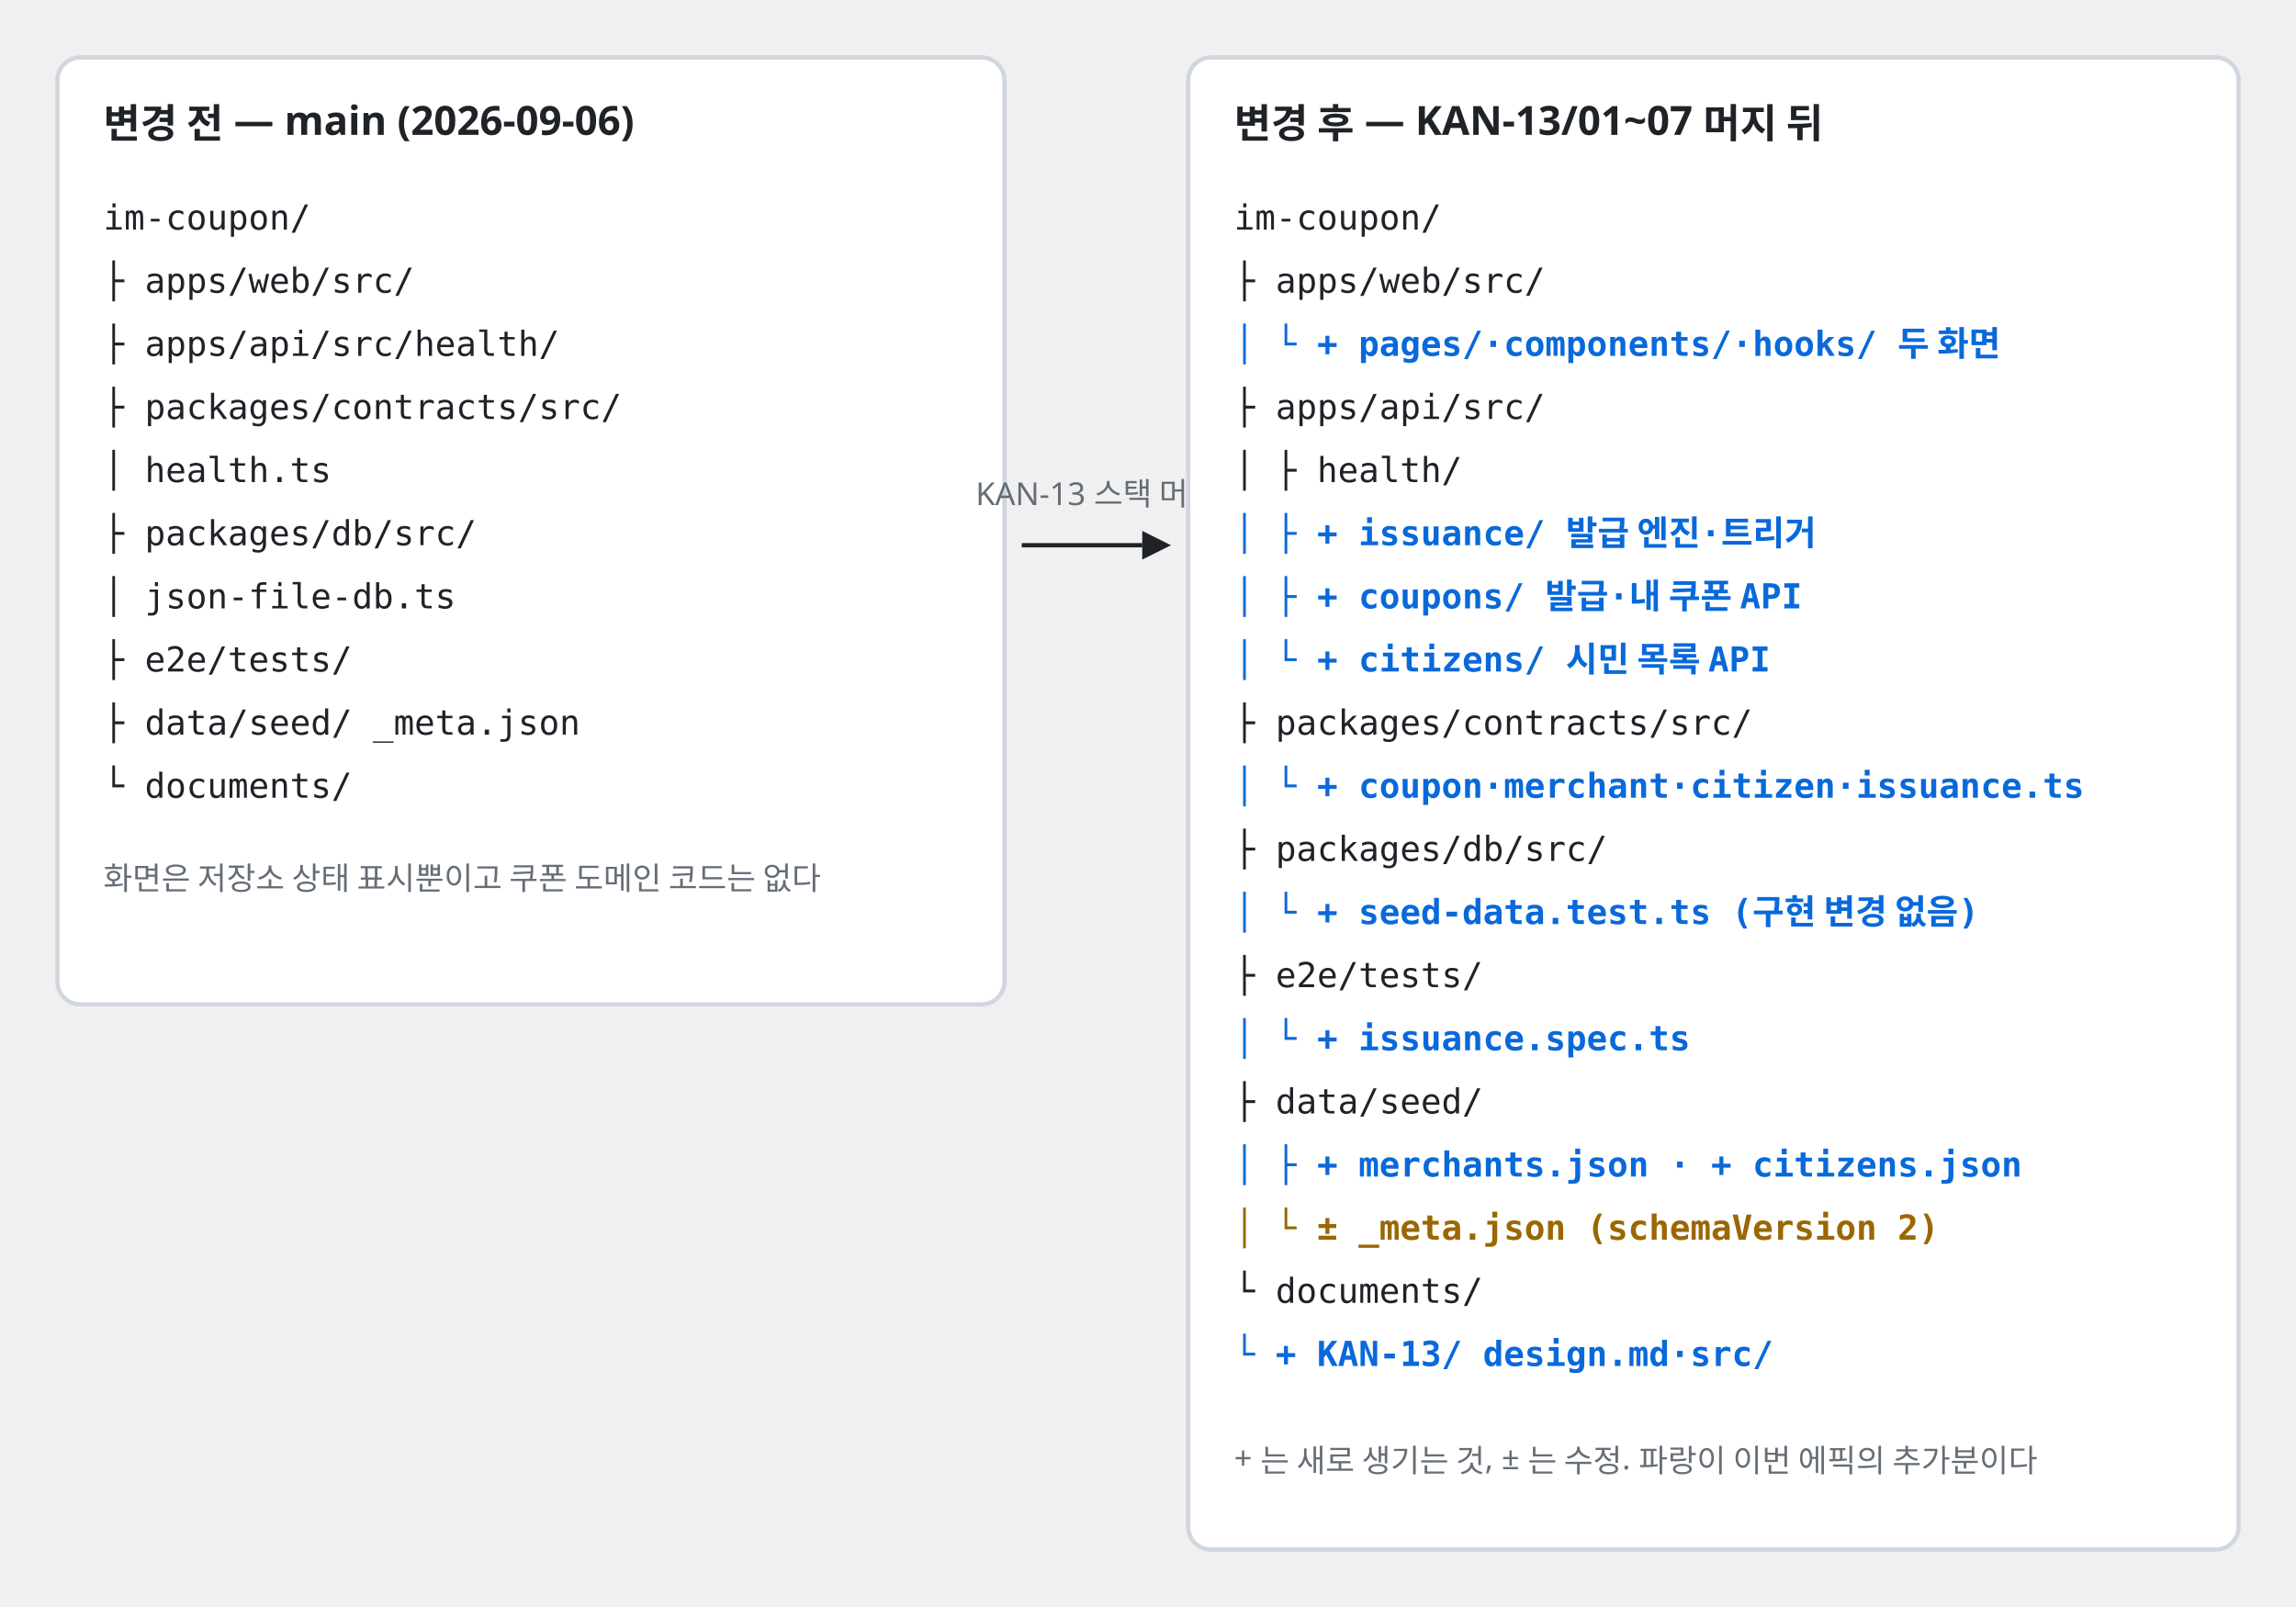
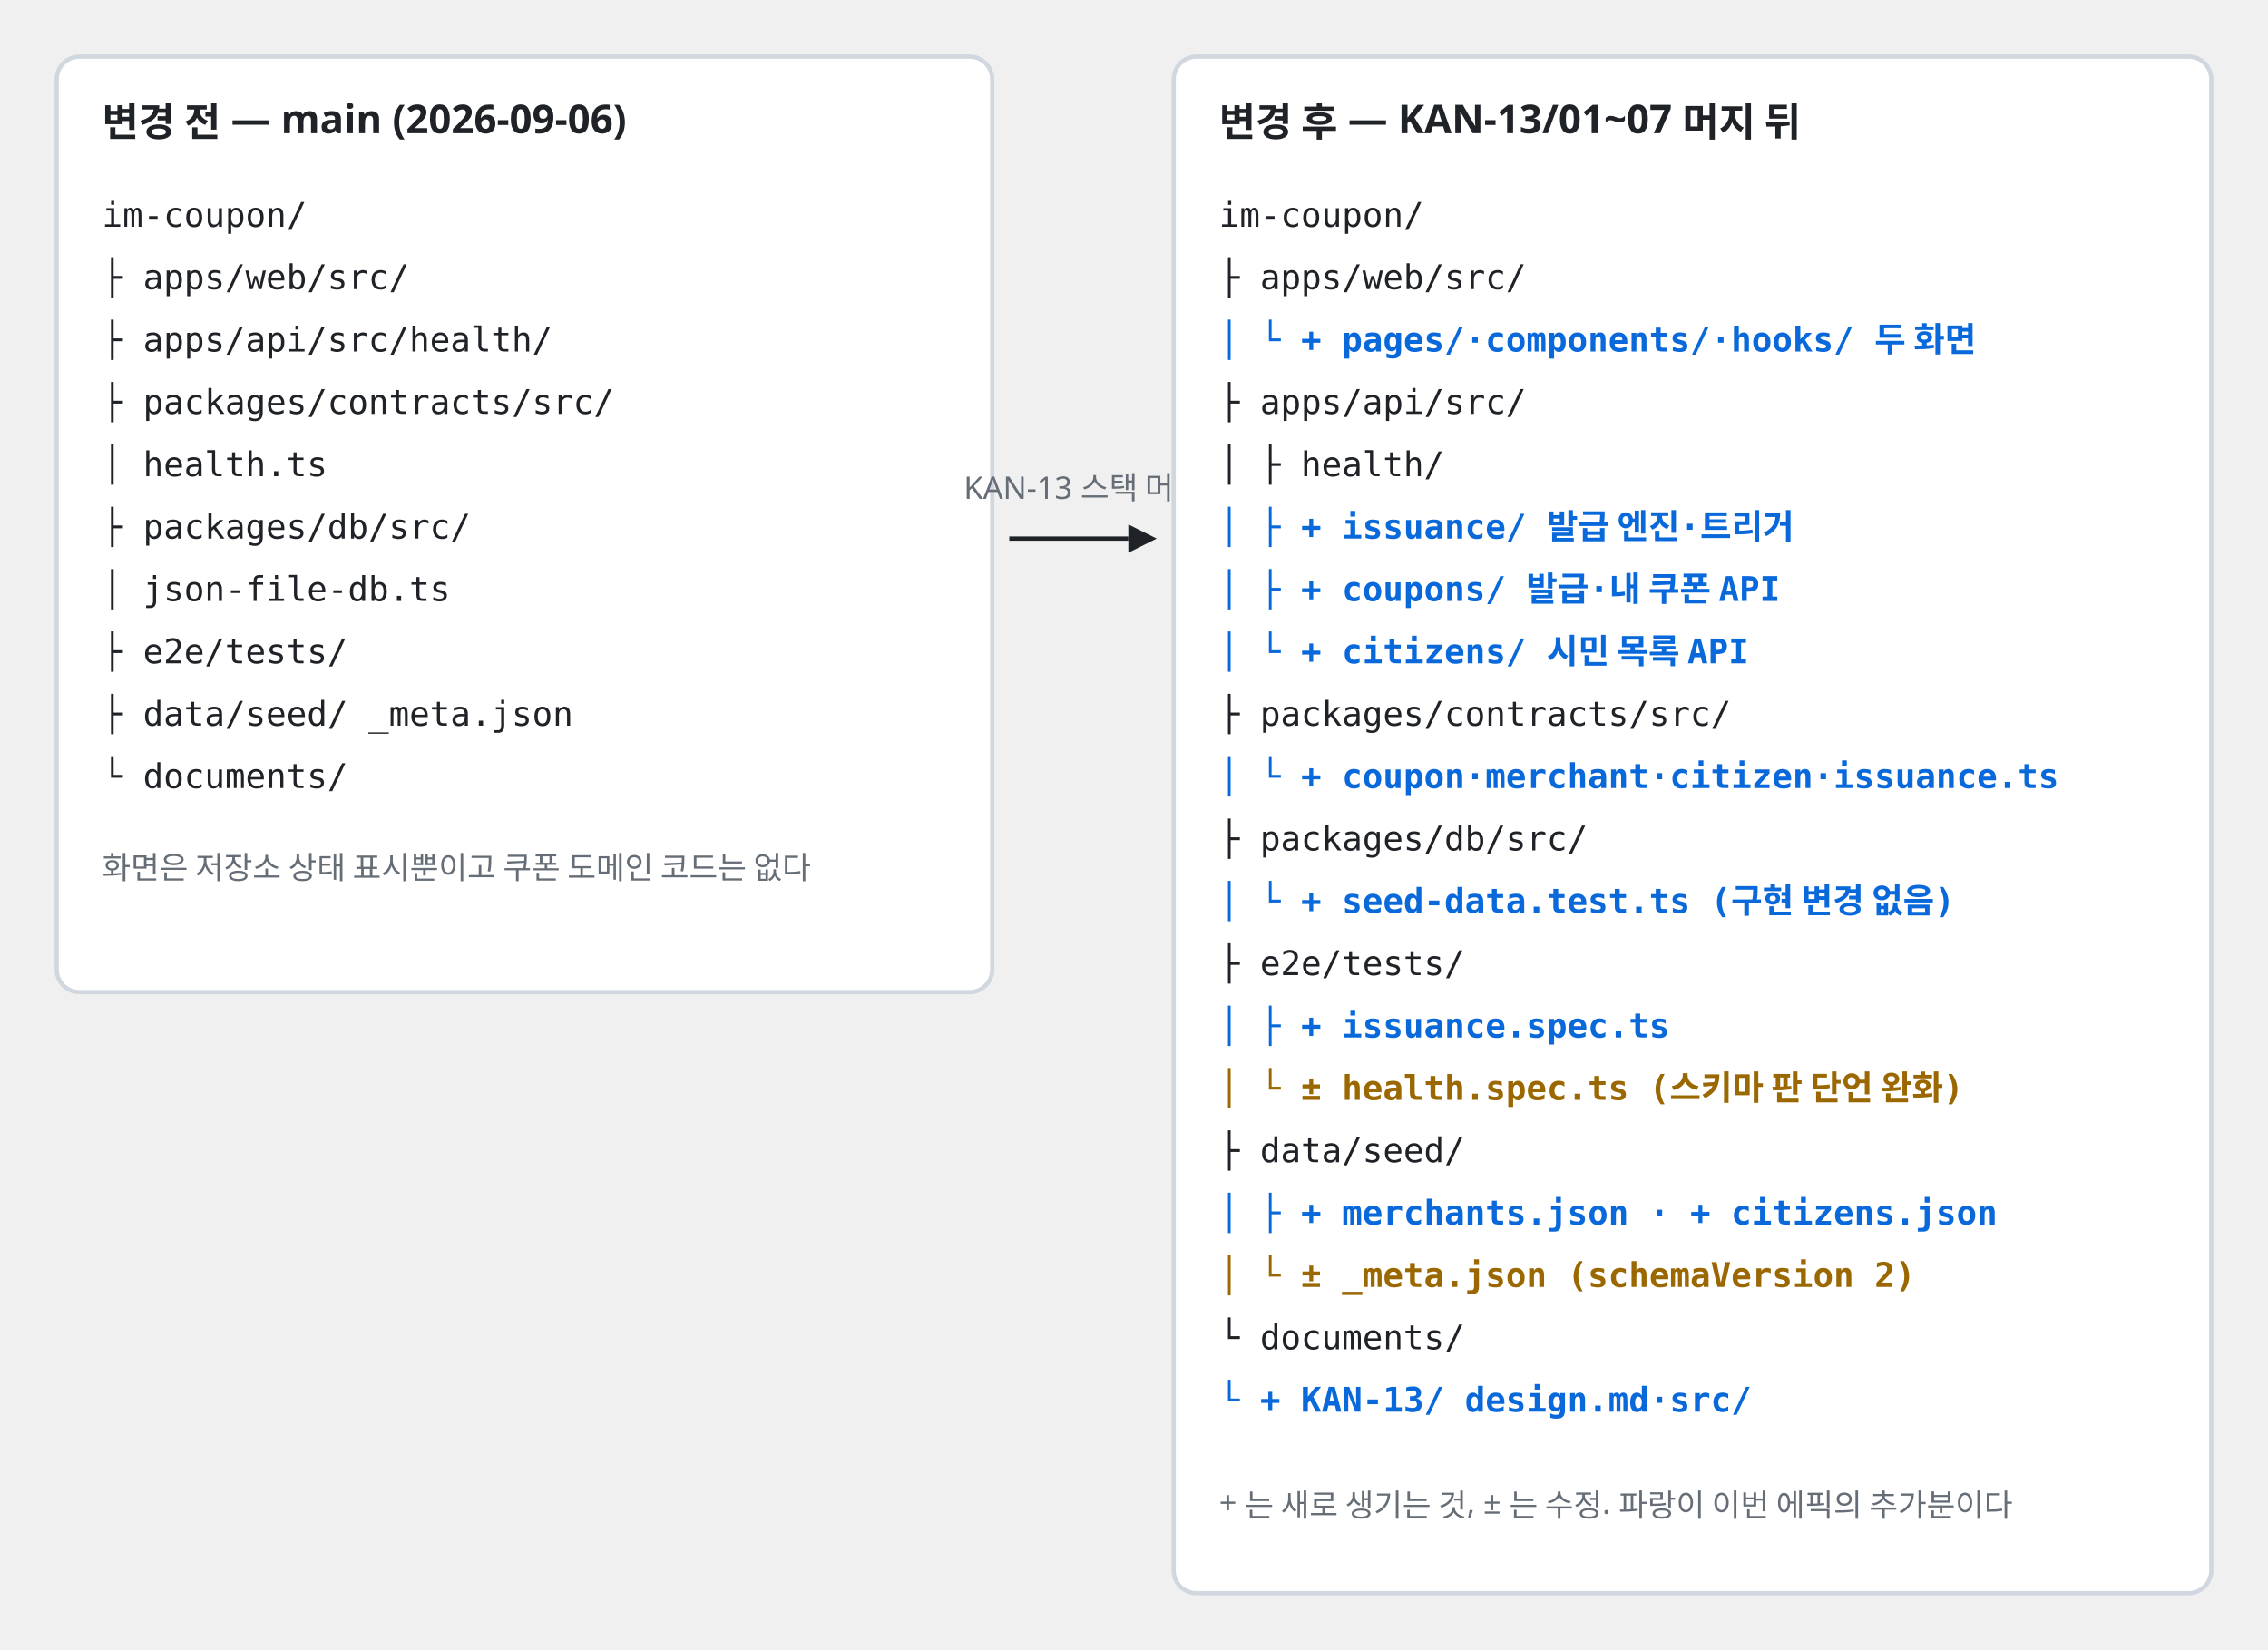
- <svg xmlns="http://www.w3.org/2000/svg" viewBox="0 0 800 560" font-family="ui-monospace, Menlo, monospace">
+ <svg xmlns="http://www.w3.org/2000/svg" viewBox="0 0 800 582" font-family="ui-monospace, Menlo, monospace">
  <style>
    .panel { fill: #ffffff; stroke: #d0d7de; stroke-width: 1.5; }
    .h { fill: #1f2328; font-size: 14px; font-weight: 700; font-family: 'Apple SD Gothic Neo','Malgun Gothic','Noto Sans KR',sans-serif; }
    .l { fill: #1f2328; font-size: 12px; }
    .new { fill: #0969da; font-size: 12px; font-weight: 700; }
    .mod { fill: #9a6700; font-size: 12px; font-weight: 700; }
    .note { fill: #656d76; font-size: 11px; font-family: 'Apple SD Gothic Neo','Malgun Gothic','Noto Sans KR',sans-serif; }
  </style>
  <rect x="20" y="20" width="330" height="330" rx="8" class="panel" />
  <text x="36" y="48" class="h">변경 전 — main (2026-09-06)</text>
  <text x="36" y="80" class="l">im-coupon/</text>
  <text x="36" y="102" class="l">├ apps/web/src/</text>
  <text x="36" y="124" class="l">├ apps/api/src/health/</text>
  <text x="36" y="146" class="l">├ packages/contracts/src/</text>
  <text x="36" y="168" class="l">│   health.ts</text>
  <text x="36" y="190" class="l">├ packages/db/src/</text>
  <text x="36" y="212" class="l">│   json-file-db.ts</text>
  <text x="36" y="234" class="l">├ e2e/tests/</text>
  <text x="36" y="256" class="l">├ data/seed/  _meta.json</text>
  <text x="36" y="278" class="l">└ documents/</text>
  <text x="36" y="310" class="note">화면은 저장소 상태 표시뿐이고 쿠폰 도메인 코드는 없다</text>
  <line x1="356" y1="190" x2="398" y2="190" stroke="#1f2328" stroke-width="1.5" />
  <polygon points="398,185 408,190 398,195" fill="#1f2328" />
  <text x="382" y="176" text-anchor="middle" class="note">KAN-13 스택 머지</text>
-   <rect x="414" y="20" width="366" height="520" rx="8" class="panel" />
+   <rect x="414" y="20" width="366" height="542" rx="8" class="panel" />
  <text x="430" y="48" class="h">변경 후 — KAN-13/01~07 머지 뒤</text>
  <text x="430" y="80" class="l">im-coupon/</text>
  <text x="430" y="102" class="l">├ apps/web/src/</text>
  <text x="430" y="124" class="new">│ └ + pages/·components/·hooks/ 두 화면</text>
  <text x="430" y="146" class="l">├ apps/api/src/</text>
  <text x="430" y="168" class="l">│ ├ health/</text>
  <text x="430" y="190" class="new">│ ├ + issuance/ 발급 엔진·트리거</text>
  <text x="430" y="212" class="new">│ ├ + coupons/ 발급·내 쿠폰 API</text>
  <text x="430" y="234" class="new">│ └ + citizens/ 시민 목록 API</text>
  <text x="430" y="256" class="l">├ packages/contracts/src/</text>
  <text x="430" y="278" class="new">│ └ + coupon·merchant·citizen·issuance.ts</text>
  <text x="430" y="300" class="l">├ packages/db/src/</text>
  <text x="430" y="322" class="new">│ └ + seed-data.test.ts (구현 변경 없음)</text>
  <text x="430" y="344" class="l">├ e2e/tests/</text>
-   <text x="430" y="366" class="new">│ └ + issuance.spec.ts</text>
-   <text x="430" y="388" class="l">├ data/seed/</text>
-   <text x="430" y="410" class="new">│ ├ + merchants.json · + citizens.json</text>
-   <text x="430" y="432" class="mod">│ └ ± _meta.json (schemaVersion 2)</text>
-   <text x="430" y="454" class="l">└ documents/</text>
-   <text x="430" y="476" class="new">  └ + KAN-13/ design.md·src/</text>
-   <text x="430" y="512" class="note">+ 는 새로 생기는 것, ± 는 수정. 파랑이 이번 에픽의 추가분이다</text>
+   <text x="430" y="366" class="new">│ ├ + issuance.spec.ts</text>
+   <text x="430" y="388" class="mod">│ └ ± health.spec.ts (스키마 판 단언 완화)</text>
+   <text x="430" y="410" class="l">├ data/seed/</text>
+   <text x="430" y="432" class="new">│ ├ + merchants.json · + citizens.json</text>
+   <text x="430" y="454" class="mod">│ └ ± _meta.json (schemaVersion 2)</text>
+   <text x="430" y="476" class="l">└ documents/</text>
+   <text x="430" y="498" class="new">  └ + KAN-13/ design.md·src/</text>
+   <text x="430" y="534" class="note">+ 는 새로 생기는 것, ± 는 수정. 파랑이 이번 에픽의 추가분이다</text>
</svg>
